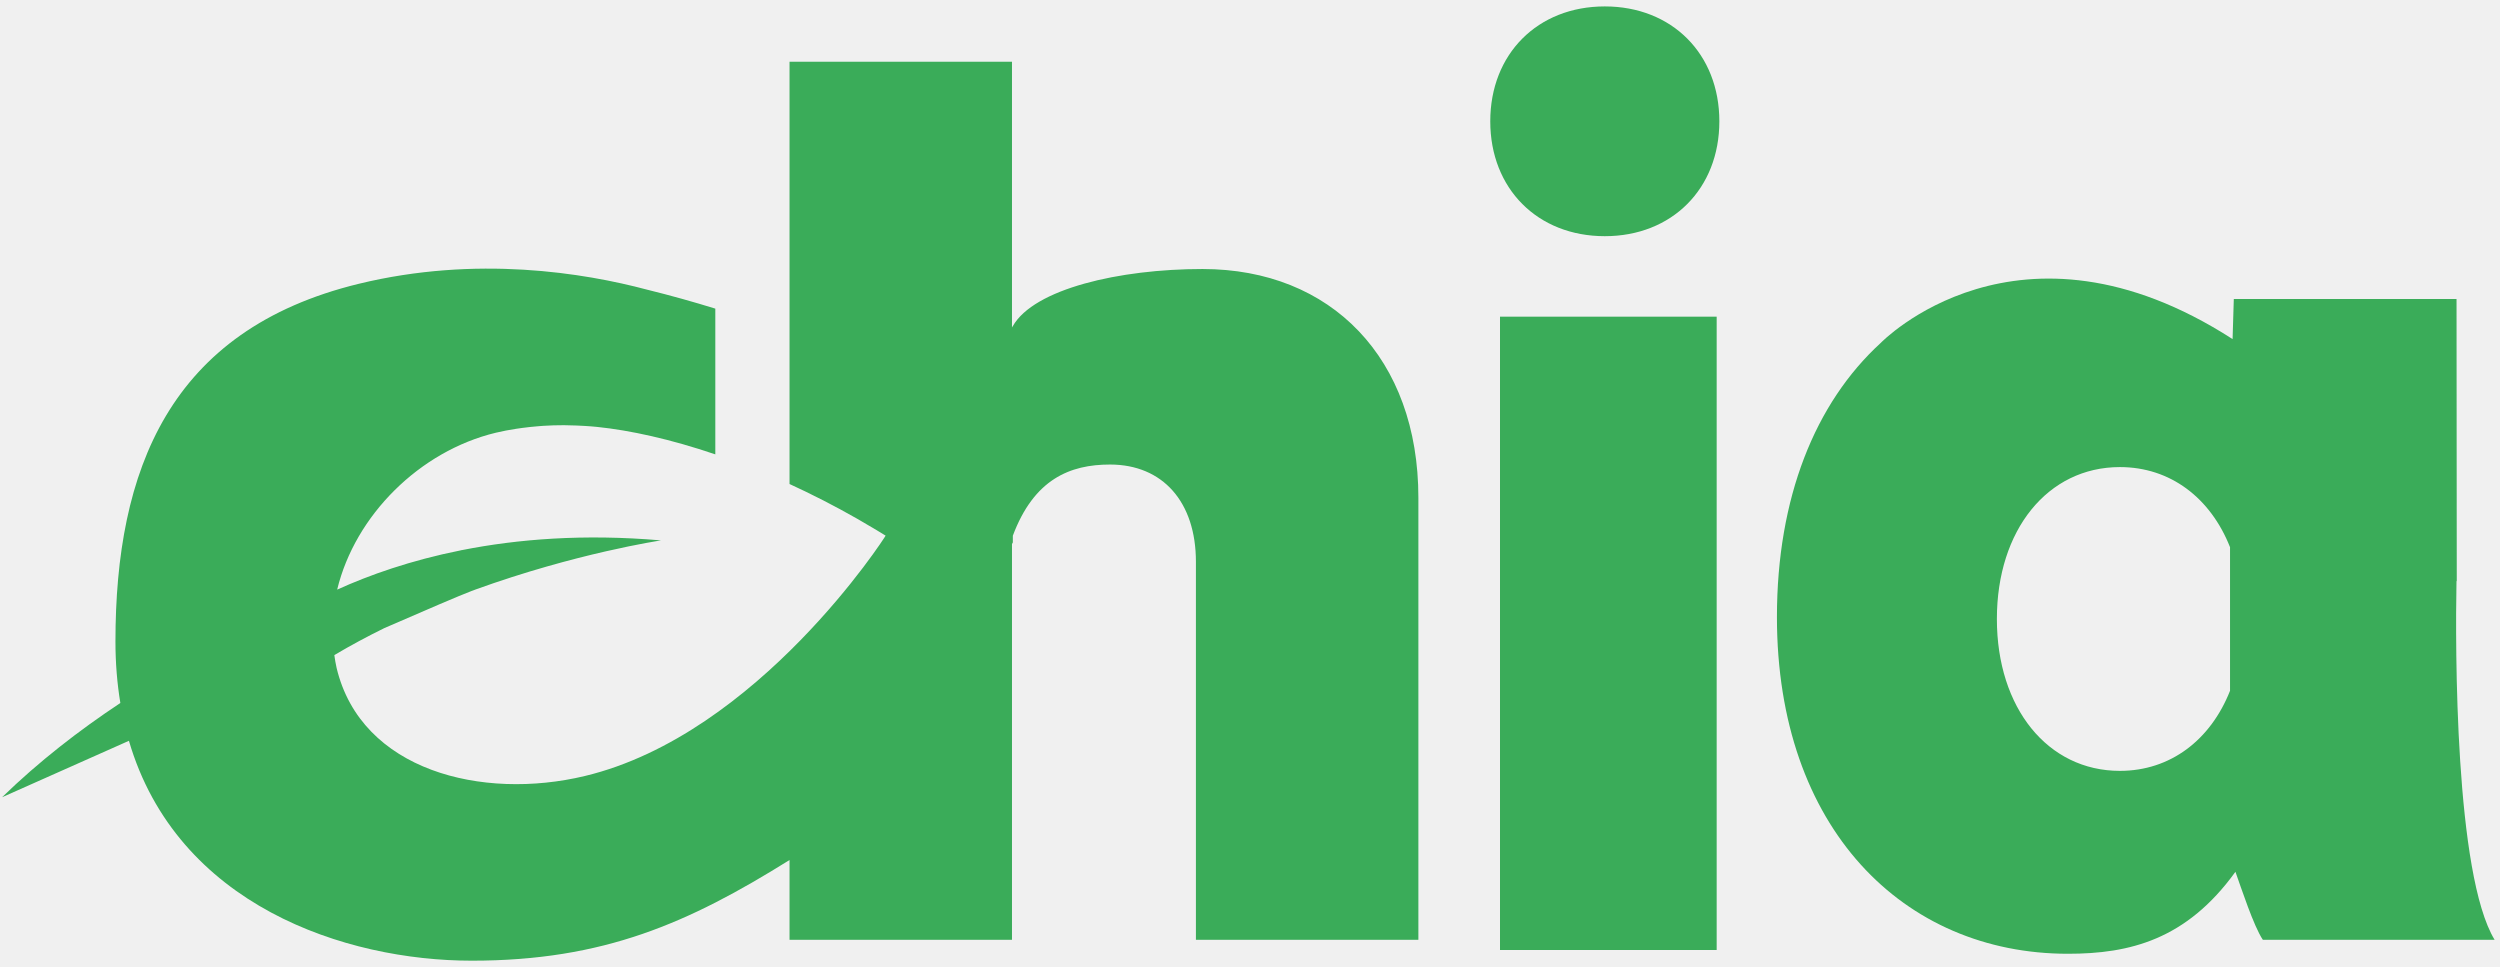
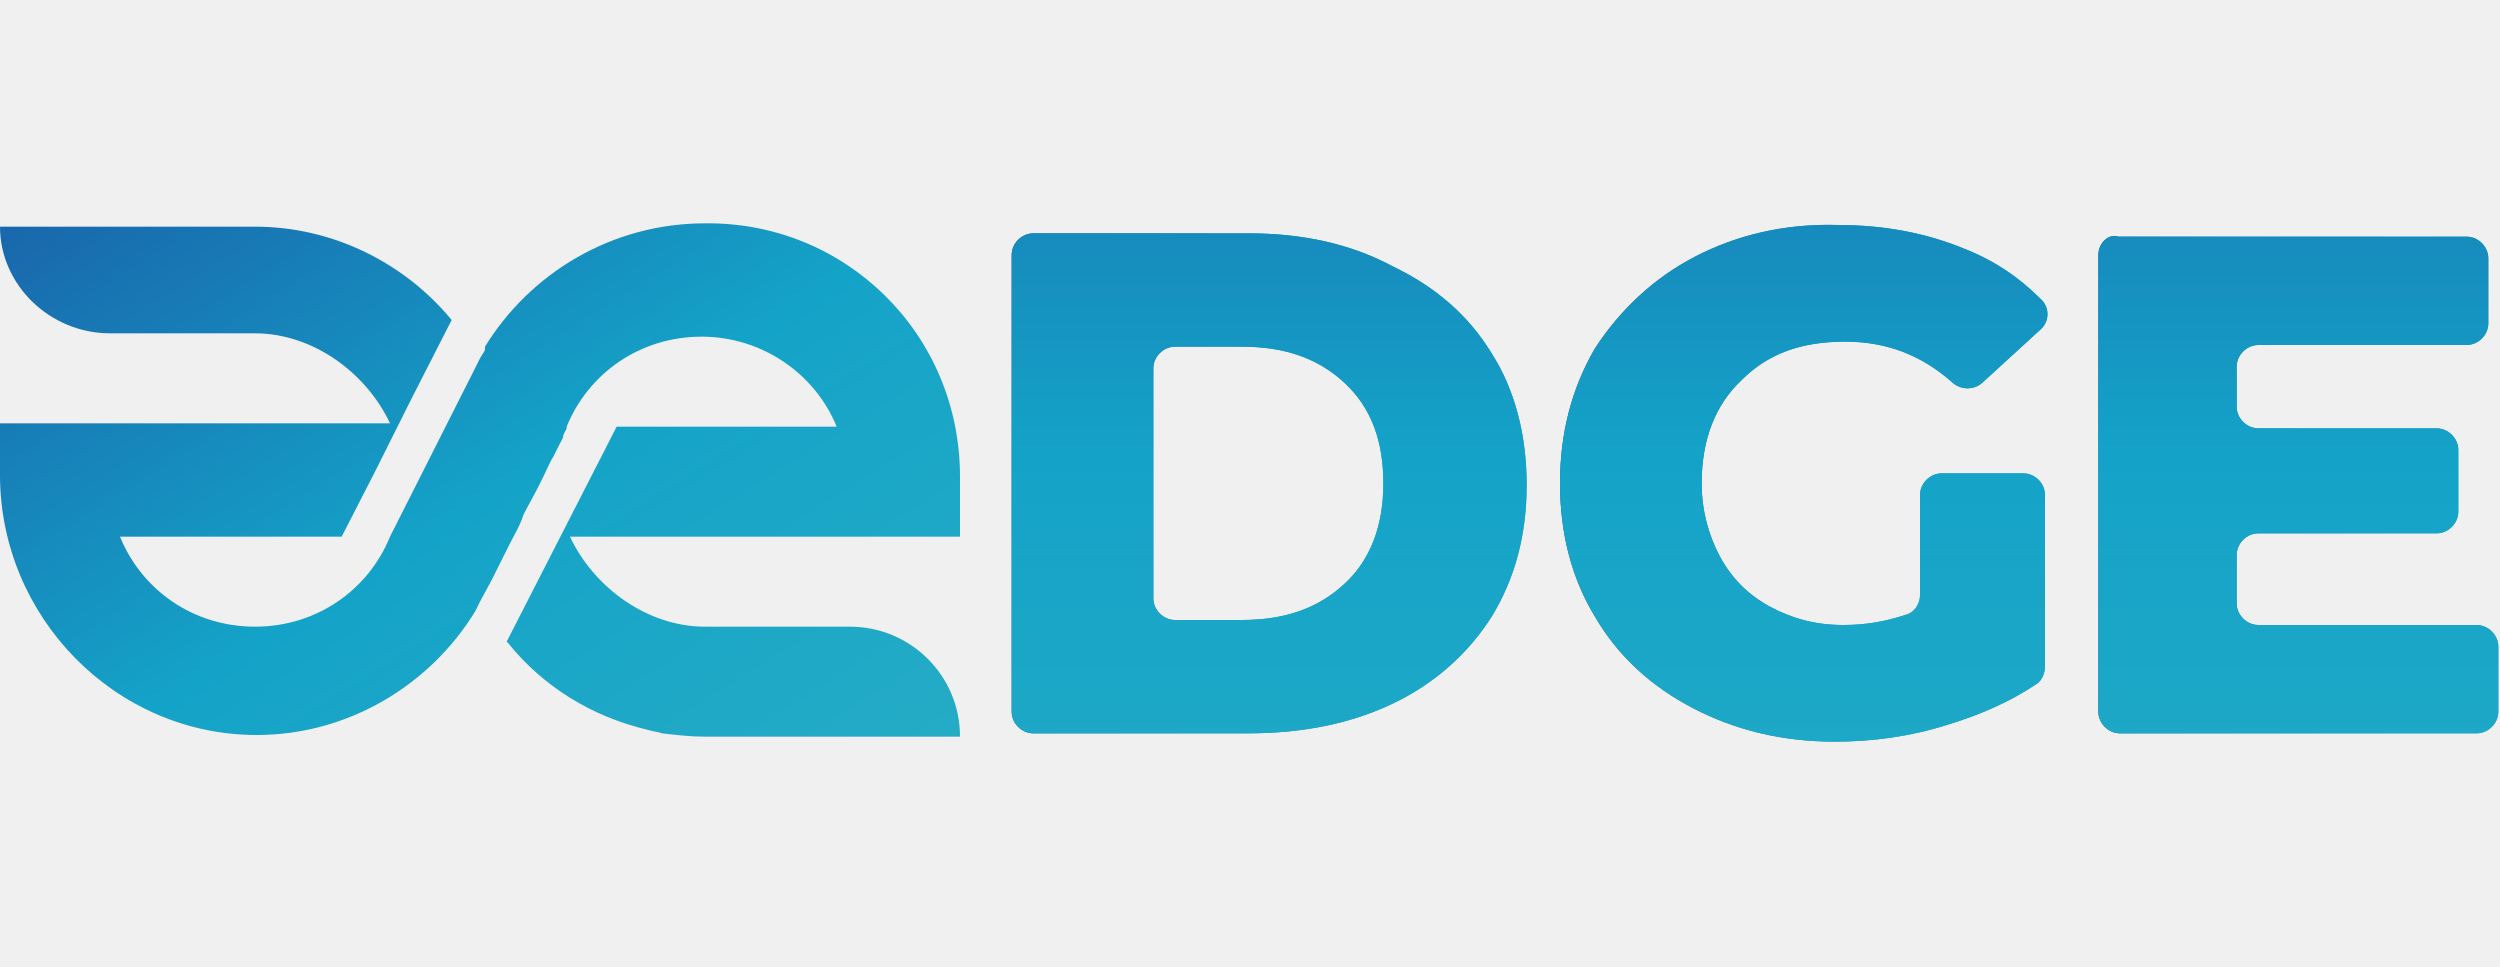
- <svg xmlns="http://www.w3.org/2000/svg" width="150px" height="58px" viewBox="0 0 150 58" version="1.1">
-   <g id="Community" stroke="none" stroke-width="1" fill="none" fill-rule="evenodd">
-     <g transform="translate(-189, -1096)" fill="#3AAC59" fill-rule="nonzero" id="footer">
-       <g transform="translate(0, 988)">
-         <g id="Group-14" transform="translate(189, 108)">
-           <g id="aedge-logo-(1)">
-             <polygon id="Rectangle-path" points="90 19 103 19 103 57 90 57" />
-             <g id="Group">
-               <path d="M72.151,16.141 C67.153,16.141 62.042,17.337 60.77,19.564 C60.753,19.593 60.736,19.619 60.719,19.648 L60.719,3.704 L47.372,3.704 L47.372,28.997 L47.372,29.041 C48.699,29.649 50.061,30.344 51.439,31.129 C51.905,31.396 52.299,31.63 52.59,31.805 C52.772,31.914 52.955,32.024 53.137,32.138 C53.156,32.15 45.507,44.059 35.092,46.56 C28.938,48.039 21.668,46.249 20.196,40.075 C20.134,39.82 20.1,39.563 20.06,39.306 C21.041,38.722 22.045,38.186 23.054,37.689 C25.603,36.578 27.548,35.745 28.285,35.463 C28.349,35.439 28.415,35.414 28.479,35.391 C28.48,35.391 28.482,35.39 28.482,35.39 C28.483,35.39 28.483,35.389 28.484,35.388 C34.562,33.184 39.663,32.424 39.663,32.424 C35.03,32.023 31.053,32.346 27.724,33.005 C27.722,33.004 27.719,33.003 27.719,33.003 C27.719,33.003 27.694,33.009 27.649,33.02 C24.635,33.624 22.155,34.502 20.23,35.378 C21.303,30.929 25.174,27.063 29.756,25.962 C30.158,25.865 30.566,25.791 30.976,25.727 C31.094,25.709 31.211,25.693 31.329,25.677 C31.647,25.634 31.967,25.6 32.289,25.574 C32.391,25.566 32.495,25.555 32.598,25.55 C33.009,25.524 33.422,25.511 33.836,25.512 C33.918,25.513 33.999,25.517 34.08,25.518 C34.424,25.523 34.767,25.536 35.111,25.558 C35.233,25.566 35.354,25.574 35.475,25.583 C35.595,25.593 35.716,25.604 35.836,25.616 C37.809,25.82 40.232,26.349 42.919,27.262 L42.919,18.518 C41.622,18.117 40.247,17.729 38.819,17.378 C35.055,16.375 28.591,15.307 21.522,17.029 C10.151,19.8 6.927,28.212 6.927,38.492 C6.927,39.801 7.031,41.027 7.221,42.18 C4.752,43.815 2.328,45.692 0.124,47.835 C0.124,47.835 3.404,46.372 7.735,44.448 C10.627,54.32 20.713,57.641 28.308,57.641 C36.229,57.641 41.314,55.38 47.372,51.601 L47.372,56.388 L60.719,56.388 L60.719,32.64 C60.736,32.609 60.753,32.578 60.77,32.546 L60.77,32.143 C62.04,28.748 64.2,27.872 66.6,27.872 C69.773,27.872 71.755,30.126 71.755,33.706 L71.755,56.388 L85.103,56.388 L85.103,29.862 C85.103,21.51 79.882,16.141 72.151,16.141" id="Shape" />
-               <path d="M96.288,0.385 C92.258,0.385 89.416,3.235 89.416,7.279 C89.416,11.322 92.258,14.171 96.288,14.171 C100.318,14.171 103.161,11.322 103.161,7.279 C103.161,3.235 100.318,0.385 96.288,0.385" id="Shape" />
-               <path d="M147.39,34.867 L147.406,34.867 L147.392,17.94 L134.028,17.94 L133.955,20.346 C121.065,12.041 112.836,20.582 112.836,20.582 C108.9,24.186 106.616,29.877 106.616,37.022 C106.616,49.69 114.208,57.226 124.077,57.226 C127.776,57.226 131.184,56.388 134.126,52.308 C134.467,53.26 135.227,55.588 135.771,56.388 L149.677,56.388 C147.293,52.463 147.313,38.853 147.39,34.867 M127.193,46.252 C122.865,46.252 119.813,42.484 119.813,37.139 C119.813,31.794 122.865,28.025 127.193,28.025 C130.228,28.025 132.634,29.88 133.802,32.831 L133.802,41.446 C132.635,44.397 130.228,46.252 127.193,46.252" id="Shape" />
-             </g>
-           </g>
-         </g>
+ <svg xmlns="http://www.w3.org/2000/svg" xmlns:xlink="http://www.w3.org/1999/xlink" version="1.1" id="Layer_1" x="0px" y="0px" viewBox="0 0 150 58" style="enable-background:new 0 0 150 58;" xml:space="preserve">
+   <style type="text/css">
+ 	.st0{clip-path:url(#SVGID_2_);fill:url(#SVGID_3_);}
+ 	.st1{filter:url(#Adobe_OpacityMaskFilter);}
+ 	.st2{clip-path:url(#SVGID_5_);fill:url(#SVGID_7_);}
+ 	.st3{clip-path:url(#SVGID_5_);mask:url(#SVGID_6_);fill:url(#SVGID_8_);}
+ 	.st4{fill:#FFFFFF;}
+ 	.st5{clip-path:url(#SVGID_10_);fill:url(#SVGID_11_);}
+ 	.st6{filter:url(#Adobe_OpacityMaskFilter_1_);}
+ 	.st7{clip-path:url(#SVGID_13_);fill:url(#SVGID_15_);}
+ 	.st8{clip-path:url(#SVGID_13_);mask:url(#SVGID_14_);fill:url(#SVGID_16_);}
+ 	.st9{clip-path:url(#SVGID_18_);fill:url(#SVGID_19_);}
+ 	.st10{filter:url(#Adobe_OpacityMaskFilter_2_);}
+ 	.st11{clip-path:url(#SVGID_21_);fill:url(#SVGID_23_);}
+ 	.st12{clip-path:url(#SVGID_21_);mask:url(#SVGID_22_);fill:url(#SVGID_24_);}
+ 	.st13{clip-path:url(#SVGID_26_);fill:url(#SVGID_27_);}
+ 	.st14{clip-path:url(#SVGID_30_);fill:url(#SVGID_31_);}
+ 	.st15{clip-path:url(#SVGID_34_);fill:url(#SVGID_35_);}
+ 	.st16{clip-path:url(#SVGID_38_);fill:url(#SVGID_39_);}
+ 	.st17{clip-path:url(#SVGID_42_);fill:url(#SVGID_43_);}
+ 	.st18{clip-path:url(#SVGID_46_);fill:url(#SVGID_47_);}
+ 	.st19{clip-path:url(#SVGID_50_);fill:url(#SVGID_51_);}
+ 	.st20{clip-path:url(#SVGID_54_);fill:url(#SVGID_55_);}
+ 	.st21{clip-path:url(#SVGID_58_);fill:url(#SVGID_59_);}
+ 	.st22{clip-path:url(#SVGID_62_);fill:url(#SVGID_63_);}
+ 	.st23{clip-path:url(#SVGID_65_);fill:url(#SVGID_66_);}
+ 	.st24{clip-path:url(#SVGID_69_);fill:url(#SVGID_70_);}
+ 	.st25{clip-path:url(#SVGID_73_);fill:url(#SVGID_74_);}
+ 	.st26{clip-path:url(#SVGID_77_);fill:url(#SVGID_78_);}
+ 	.st27{clip-path:url(#SVGID_81_);fill:url(#SVGID_82_);}
+ 	.st28{clip-path:url(#SVGID_85_);fill:url(#SVGID_86_);}
+ 	.st29{clip-path:url(#SVGID_88_);fill:url(#SVGID_89_);}
+ 	.st30{clip-path:url(#SVGID_92_);fill:url(#SVGID_93_);}
+ 	.st31{clip-path:url(#SVGID_96_);fill:url(#SVGID_97_);}
+ 	.st32{clip-path:url(#SVGID_100_);fill:url(#SVGID_101_);}
+ 	.st33{clip-path:url(#SVGID_104_);fill:url(#SVGID_105_);}
+ 	.st34{clip-path:url(#SVGID_108_);fill:url(#SVGID_109_);}
+ 	.st35{clip-path:url(#SVGID_111_);fill:url(#SVGID_112_);}
+ 	.st36{clip-path:url(#SVGID_115_);fill:url(#SVGID_116_);}
+ 	.st37{clip-path:url(#SVGID_119_);fill:url(#SVGID_120_);}
+ 	.st38{clip-path:url(#SVGID_123_);fill:url(#SVGID_124_);}
+ 	.st39{clip-path:url(#SVGID_127_);fill:url(#SVGID_128_);}
+ 	.st40{clip-path:url(#SVGID_131_);fill:url(#SVGID_132_);}
+ 	.st41{clip-path:url(#SVGID_134_);fill:url(#SVGID_135_);}
+ 	.st42{clip-path:url(#SVGID_138_);fill:url(#SVGID_139_);}
+ 	.st43{clip-path:url(#SVGID_142_);fill:url(#SVGID_143_);}
+ 	.st44{clip-path:url(#SVGID_146_);fill:url(#SVGID_147_);}
+ </style>
+   <g>
+     <g>
+       <defs>
+         <path id="SVGID_9_" d="M-344.6-293.9l-114,65.8c-18.6,10.7-30,30.6-30,52v131.6c0,21.5,11.4,41.3,30,52l114,65.8     c18.6,10.7,41.5,10.7,60.1,0l114-65.8c18.6-10.7,30-30.6,30-52v-131.6c0-21.5-11.4-41.3-30-52l-114-65.8c-9.3-5.4-19.7-8-30-8     C-325-301.9-335.3-299.2-344.6-293.9" />
+       </defs>
+       <clipPath id="SVGID_2_">
+         <use xlink:href="#SVGID_9_" style="overflow:visible;" />
+       </clipPath>
+       <linearGradient id="SVGID_3_" gradientUnits="userSpaceOnUse" x1="-1696.252" y1="231.979" x2="-1695.474" y2="231.979" gradientTransform="matrix(193.2358 361.1669 361.1669 -193.2358 243588.422 657178.375)">
+         <stop offset="0" style="stop-color:#1B53A3" />
+         <stop offset="0.555" style="stop-color:#14A3C8" />
+         <stop offset="1" style="stop-color:#27ADC5" />
+       </linearGradient>
+       <polygon class="st0" points="-218,-446.7 20,-1.8 -411.1,228.8 -649.2,-216   " />
+     </g>
+   </g>
+   <g>
+     <g>
+       <defs>
+         <path id="SVGID_133_" d="M42.3,13.4C42.3,13.4,42.3,13.4,42.3,13.4C42.3,13.4,42.3,13.4,42.3,13.4C42.3,13.4,42.3,13.4,42.3,13.4     c-5.6,0-10.5,3-13.2,7.4L29.1,21c-0.1,0.2-0.2,0.3-0.3,0.5c0,0,0,0,0,0v0v0l0,0l-0.4,0.8l-5,9.9c-1.3,3.2-4.4,5.4-8.1,5.4     s-6.8-2.2-8.1-5.4h13.3l2-3.9l1-2l1.2-2.4l2.4-4.7c-2.8-3.4-7.1-5.6-11.8-5.6h0h-15H0C0,17.1,3,20,6.6,20h8.7     c3.5,0,6.7,2.4,8.1,5.4H0v0.6v2.5C0,37,6.9,44.1,15.4,44.1c5.5,0,10.4-3,13.1-7.4l0.3-0.6l0.7-1.3c0,0,0.4-0.8,0.9-1.8l0.2-0.4     c0.2-0.4,0.5-0.9,0.7-1.4l0.1-0.3c0.3-0.6,0.6-1.1,0.9-1.7l0.3-0.6c0.2-0.4,0.4-0.9,0.6-1.2l0.4-0.8c0.1-0.2,0.2-0.3,0.2-0.5     l0.2-0.4c0,0,0,0,0,0l0-0.1c1.3-3.2,4.4-5.4,8.1-5.4c3.6,0,6.8,2.2,8.1,5.4H37.1H37l-6.6,12.9c0,0,0.1,0.1,0.1,0.1l0,0     c2.1,2.6,5,4.4,8.4,5.2c0.3,0.1,0.6,0.1,0.8,0.2c0.9,0.1,1.7,0.2,2.6,0.2h15h0.3h0c0-3.7-3-6.6-6.6-6.6h0h-8.7     c-3.5,0-6.7-2.4-8.1-5.4h23.4h0v-3.6C57.6,20,50.7,13.3,42.3,13.4" />
+       </defs>
+       <clipPath id="SVGID_5_">
+         <use xlink:href="#SVGID_133_" style="overflow:visible;" />
+       </clipPath>
+       <linearGradient id="SVGID_6_" gradientUnits="userSpaceOnUse" x1="-1695.192" y1="232.559" x2="-1695.024" y2="232.559" gradientTransform="matrix(193.2358 361.1669 361.1669 -193.2358 243588.422 657178.375)">
+         <stop offset="0" style="stop-color:#1B53A3" />
+         <stop offset="0.555" style="stop-color:#14A3C8" />
+         <stop offset="1" style="stop-color:#27ADC5" />
+       </linearGradient>
+       <polygon style="clip-path:url(#SVGID_5_);fill:url(#SVGID_6_);" points="49.7,-43.9 101,52.2 8,102 -43.4,5.9   " />
+     </g>
+     <g>
+       <g>
+         <defs>
+           <path id="SVGID_136_" d="M69.2,22.1c0-0.7,0.6-1.3,1.3-1.3h4c2.6,0,4.6,0.7,6.2,2.2c1.6,1.5,2.3,3.5,2.3,6c0,2.6-0.8,4.6-2.3,6      c-1.6,1.5-3.6,2.2-6.2,2.2h-4c-0.7,0-1.3-0.6-1.3-1.3V22.1z M60.7,15.3v27.4c0,0.7,0.6,1.3,1.3,1.3h12.9c3.3,0,6.2-0.6,8.7-1.8      c2.5-1.2,4.5-3,5.9-5.2c1.4-2.3,2.1-4.9,2.1-7.9c0-3-0.7-5.7-2.1-7.9c-1.4-2.3-3.4-4-5.9-5.2C81,14.6,78.1,14,74.9,14H62      C61.3,14,60.7,14.6,60.7,15.3z" />
+         </defs>
+         <linearGradient id="SVGID_7_" gradientUnits="userSpaceOnUse" x1="60.68" y1="29" x2="91.601" y2="29">
+           <stop offset="0" style="stop-color:#1B53A3" />
+           <stop offset="0.555" style="stop-color:#14A3C8" />
+           <stop offset="1" style="stop-color:#27ADC5" />
+         </linearGradient>
+         <use xlink:href="#SVGID_136_" style="overflow:visible;fill:url(#SVGID_7_);" />
+         <clipPath id="SVGID_8_">
+           <use xlink:href="#SVGID_136_" style="overflow:visible;" />
+         </clipPath>
+         <linearGradient id="SVGID_10_" gradientUnits="userSpaceOnUse" x1="-1693.289" y1="128.214" x2="-1691.219" y2="128.214" gradientTransform="matrix(0 38.9332 38.9332 0 -4915.629 65907.859)">
+           <stop offset="0" style="stop-color:#1B53A3" />
+           <stop offset="0.555" style="stop-color:#14A3C8" />
+           <stop offset="1" style="stop-color:#27ADC5" />
+         </linearGradient>
+         <rect x="60.7" y="14" style="clip-path:url(#SVGID_8_);fill:url(#SVGID_10_);" width="30.9" height="30" />
+       </g>
+       <g>
+         <defs>
+           <path id="SVGID_140_" d="M101.7,15.4c-2.5,1.3-4.5,3.2-6,5.5c-1.4,2.4-2.1,5.1-2.1,8.1c0,3,0.7,5.7,2.1,8      c1.4,2.4,3.4,4.2,5.9,5.5c2.5,1.3,5.3,2,8.5,2c2.2,0,4.5-0.3,6.7-1c2-0.6,3.8-1.4,5.3-2.4c0.4-0.2,0.6-0.7,0.6-1.1V29.7      c0-0.7-0.6-1.3-1.3-1.3h-4.9c-0.7,0-1.3,0.6-1.3,1.3v6c0,0.6-0.4,1.1-0.9,1.2c-1.2,0.4-2.4,0.6-3.7,0.6c-1.7,0-3.1-0.4-4.4-1.1      c-1.3-0.7-2.3-1.7-3-3c-0.7-1.3-1.1-2.8-1.1-4.4c0-2.6,0.8-4.7,2.4-6.2c1.6-1.6,3.6-2.3,6.2-2.3c2.5,0,4.6,0.8,6.5,2.5      c0.5,0.4,1.2,0.4,1.7,0l3.5-3.2c0.6-0.5,0.6-1.4,0-1.9c-1.3-1.3-2.8-2.3-4.6-3c-2.2-0.9-4.7-1.4-7.5-1.4      C107.1,13.4,104.2,14.1,101.7,15.4" />
+         </defs>
+         <linearGradient id="SVGID_11_" gradientUnits="userSpaceOnUse" x1="93.558" y1="29" x2="122.81" y2="29">
+           <stop offset="0" style="stop-color:#1B53A3" />
+           <stop offset="0.555" style="stop-color:#14A3C8" />
+           <stop offset="1" style="stop-color:#27ADC5" />
+         </linearGradient>
+         <use xlink:href="#SVGID_140_" style="overflow:visible;fill:url(#SVGID_11_);" />
+         <clipPath id="SVGID_13_">
+           <use xlink:href="#SVGID_140_" style="overflow:visible;" />
+         </clipPath>
+         <linearGradient id="SVGID_14_" gradientUnits="userSpaceOnUse" x1="-1693.289" y1="128.657" x2="-1691.219" y2="128.657" gradientTransform="matrix(0 38.9332 38.9332 0 -4900.585 65907.859)">
+           <stop offset="0" style="stop-color:#1B53A3" />
+           <stop offset="0.555" style="stop-color:#14A3C8" />
+           <stop offset="1" style="stop-color:#27ADC5" />
+         </linearGradient>
+         <rect x="93.6" y="13.4" style="clip-path:url(#SVGID_13_);fill:url(#SVGID_14_);" width="29.8" height="31.2" />
+       </g>
+       <g>
+         <defs>
+           <path id="SVGID_144_" d="M125.9,15.3v27.4c0,0.7,0.6,1.3,1.3,1.3h21.4c0.7,0,1.3-0.6,1.3-1.3v-3.9c0-0.7-0.6-1.3-1.3-1.3h-13.1      c-0.7,0-1.3-0.6-1.3-1.3v-2.9c0-0.7,0.6-1.3,1.3-1.3h10.7c0.7,0,1.3-0.6,1.3-1.3v-3.7c0-0.7-0.6-1.3-1.3-1.3h-10.7      c-0.7,0-1.3-0.6-1.3-1.3v-2.4c0-0.7,0.6-1.3,1.3-1.3h12.5c0.7,0,1.3-0.6,1.3-1.3v-3.9c0-0.7-0.6-1.3-1.3-1.3h-20.9      C126.5,14,125.9,14.6,125.9,15.3z" />
+         </defs>
+         <linearGradient id="SVGID_15_" gradientUnits="userSpaceOnUse" x1="125.934" y1="29" x2="150" y2="29">
+           <stop offset="0" style="stop-color:#1B53A3" />
+           <stop offset="0.555" style="stop-color:#14A3C8" />
+           <stop offset="1" style="stop-color:#27ADC5" />
+         </linearGradient>
+         <use xlink:href="#SVGID_144_" style="overflow:visible;fill:url(#SVGID_15_);" />
+         <clipPath id="SVGID_16_">
+           <use xlink:href="#SVGID_144_" style="overflow:visible;" />
+         </clipPath>
+         <linearGradient id="SVGID_18_" gradientUnits="userSpaceOnUse" x1="-1693.289" y1="129.049" x2="-1691.219" y2="129.049" gradientTransform="matrix(0 38.9332 38.9332 0 -4886.325 65907.859)">
+           <stop offset="0" style="stop-color:#1B53A3" />
+           <stop offset="0.555" style="stop-color:#14A3C8" />
+           <stop offset="1" style="stop-color:#27ADC5" />
+         </linearGradient>
+         <rect x="125.9" y="14" style="clip-path:url(#SVGID_16_);fill:url(#SVGID_18_);" width="24.1" height="30" />
      </g>
    </g>
  </g>
</svg>
